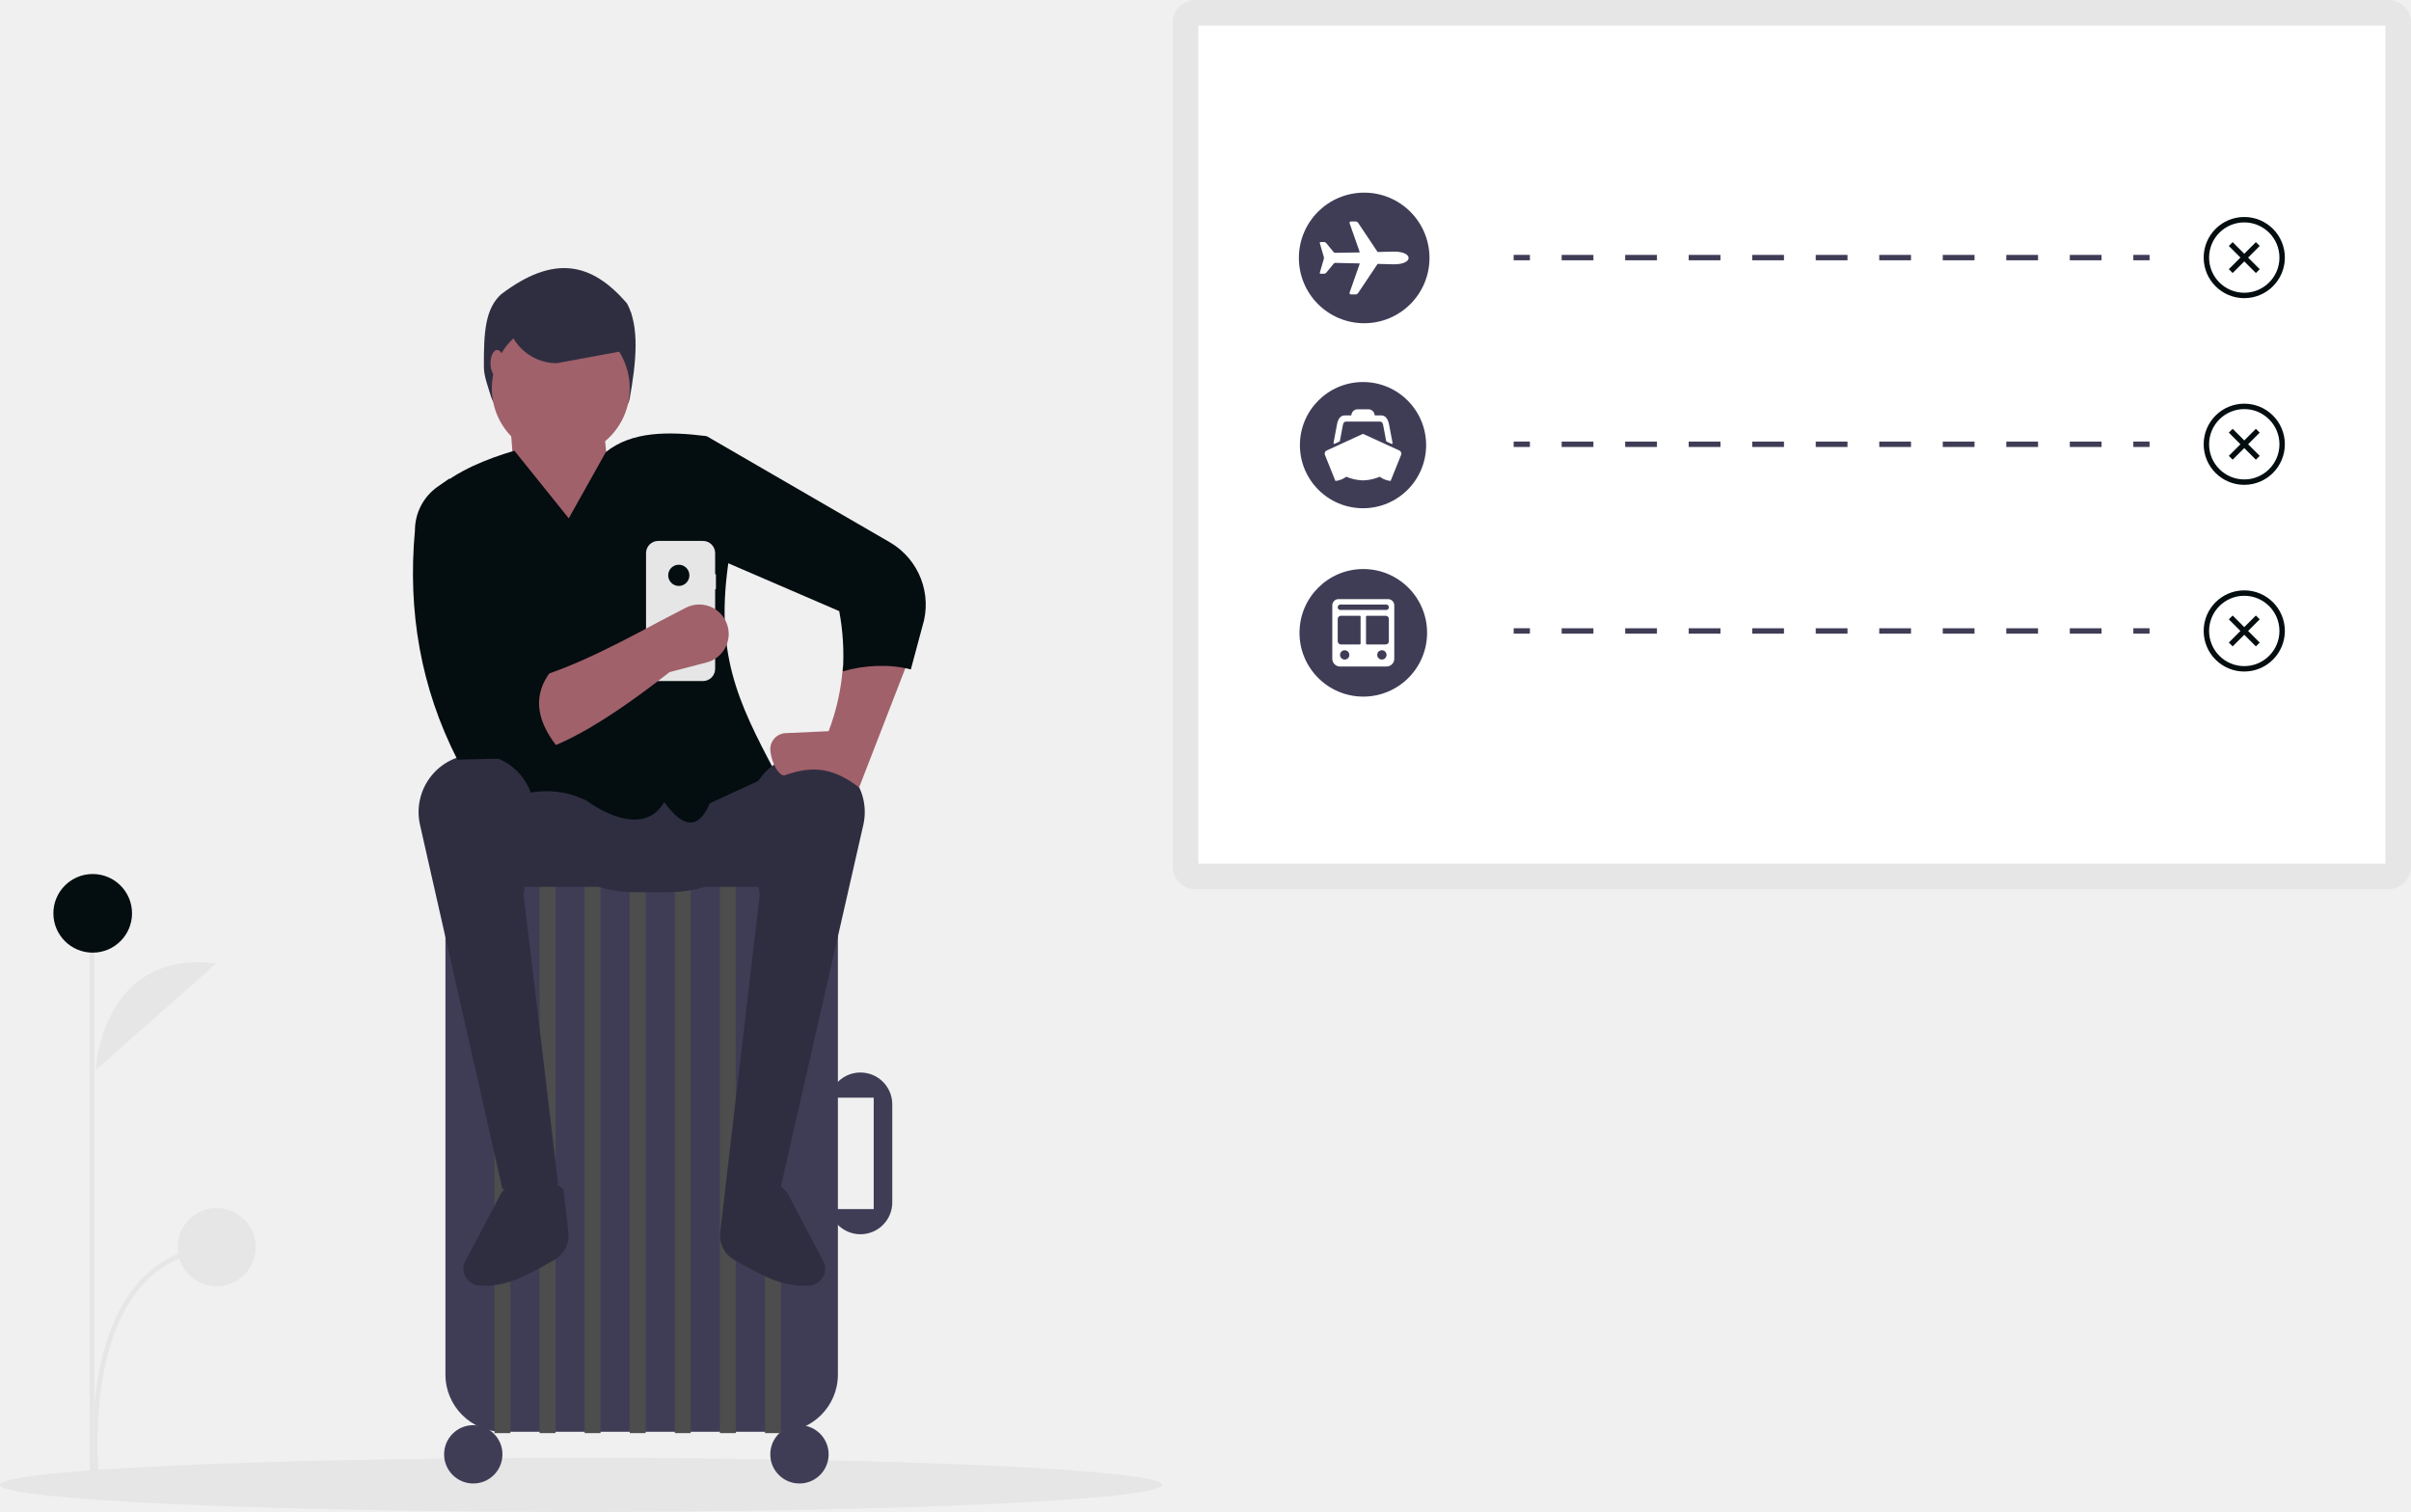
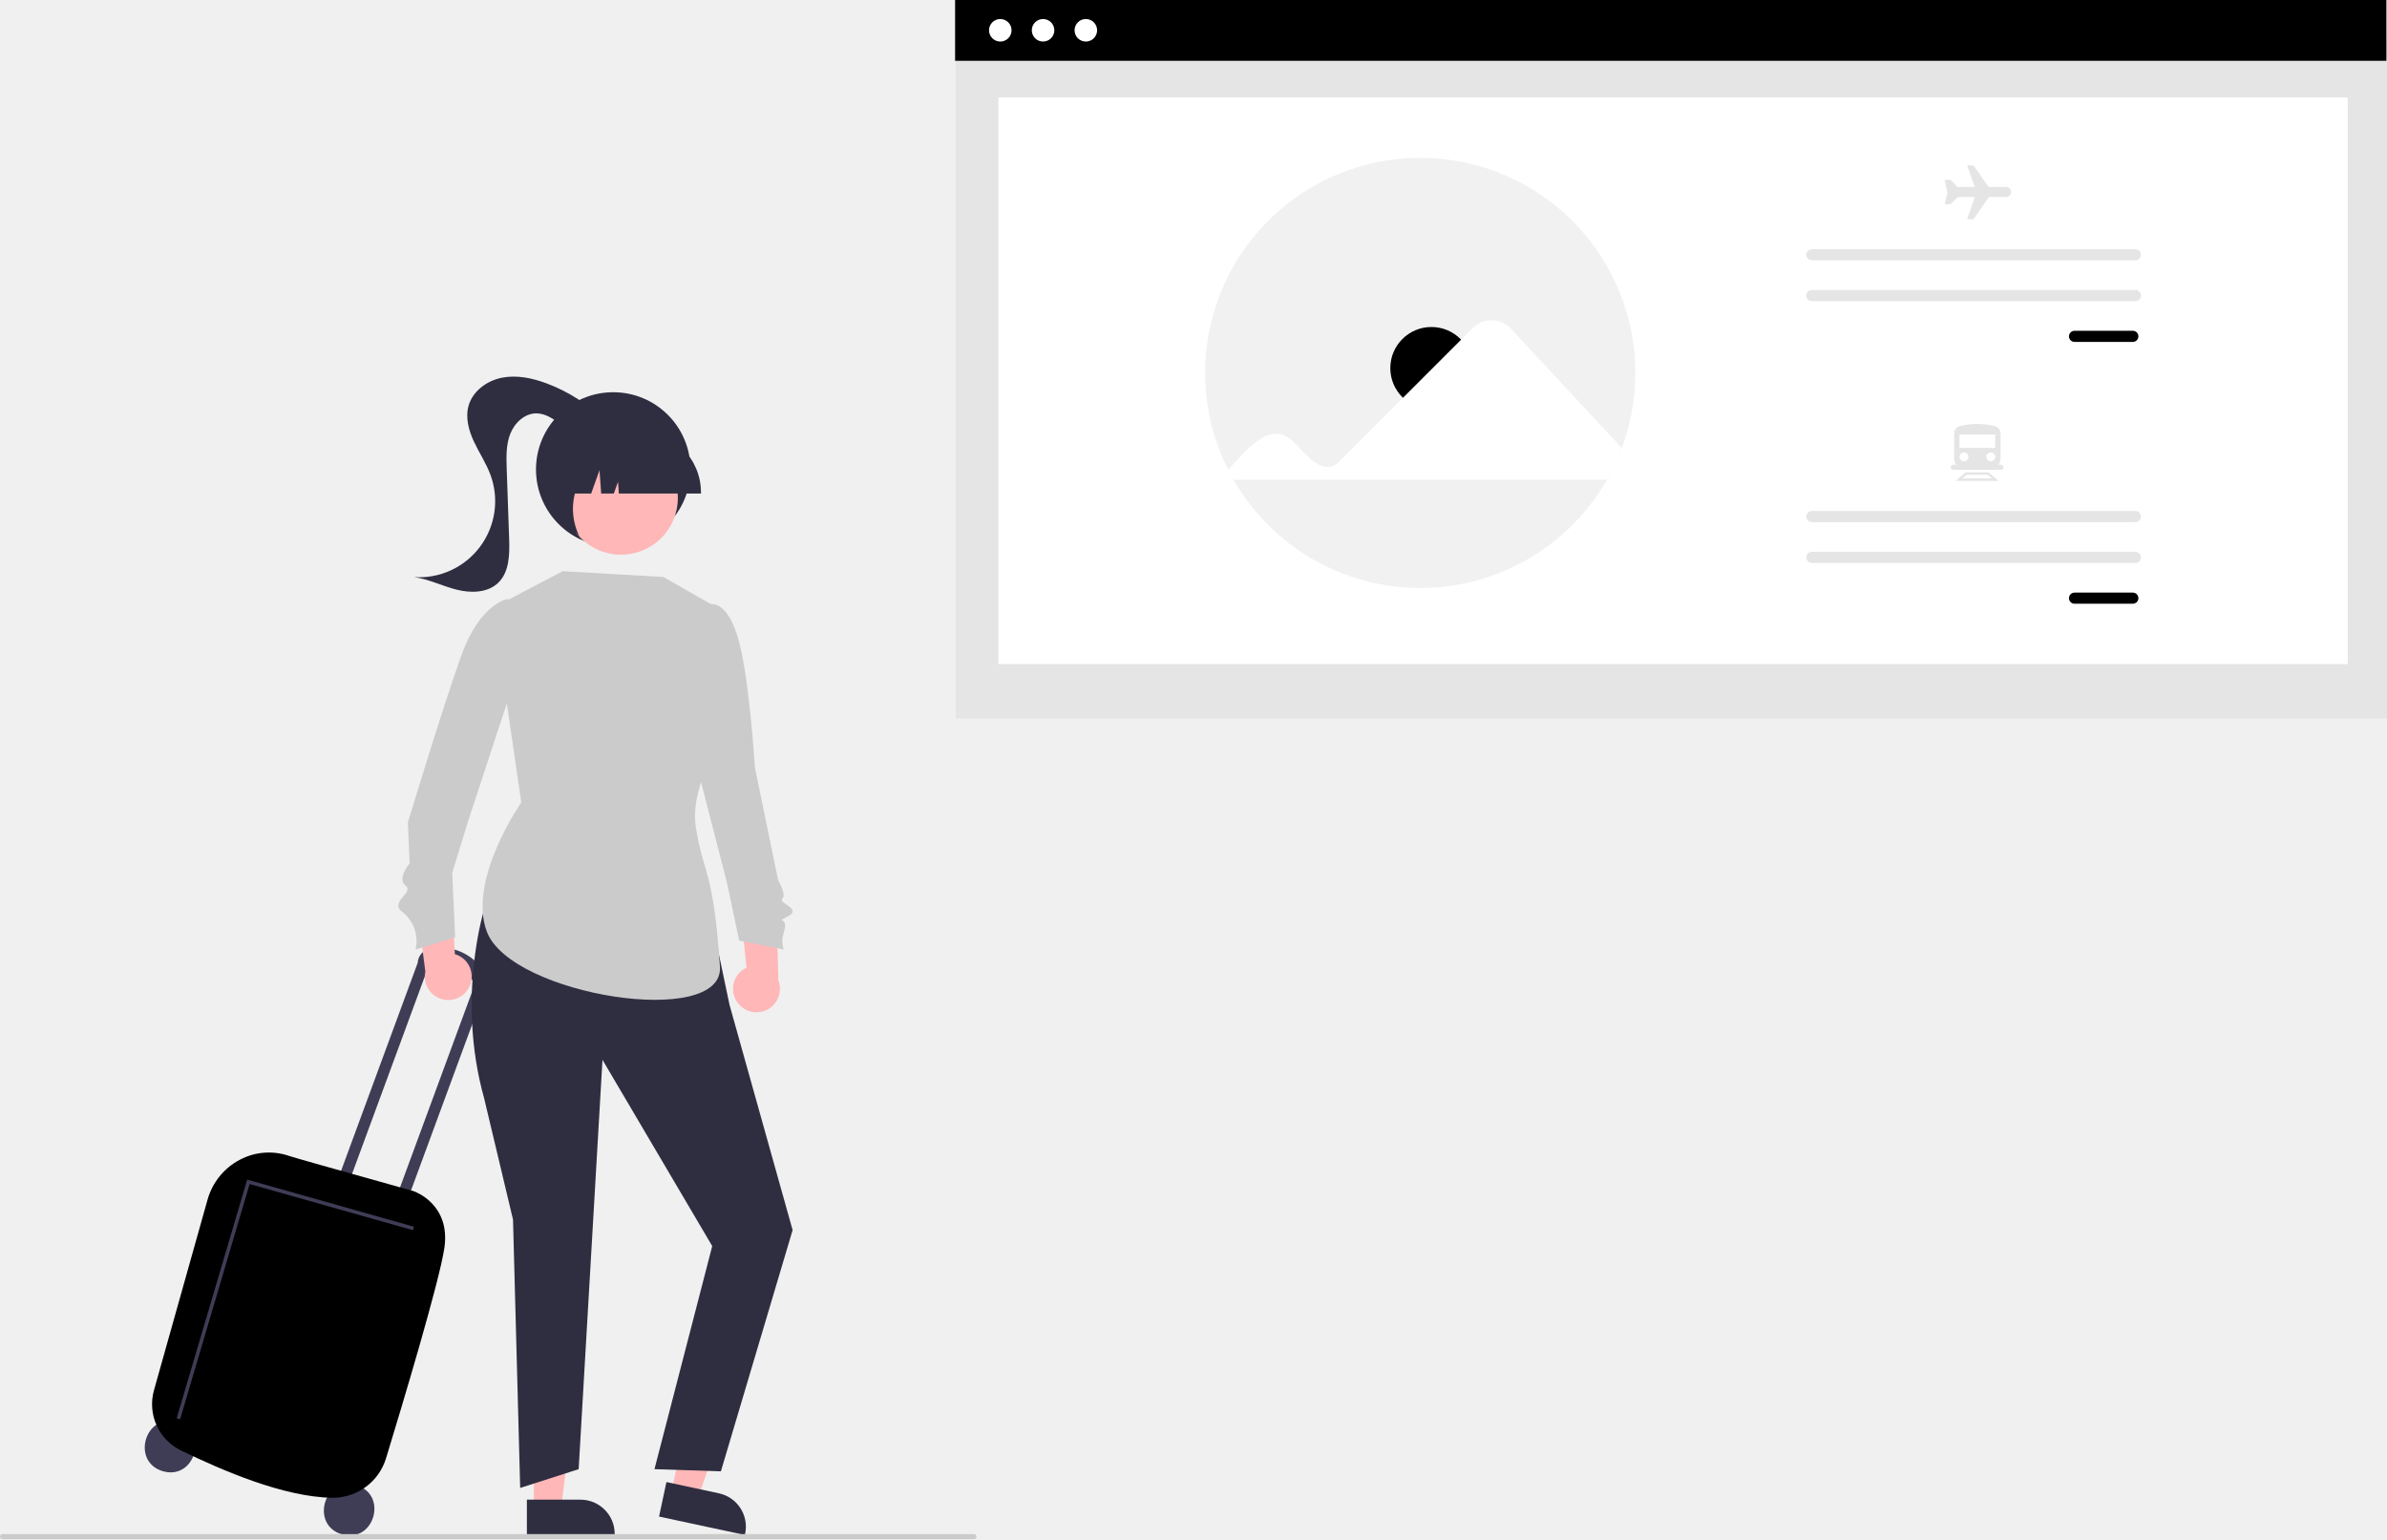
- <svg xmlns="http://www.w3.org/2000/svg" data-name="Layer 1" width="891.012" height="558.805" viewBox="0 0 891.012 558.805">
-   <ellipse cx="214.726" cy="548.805" rx="214.726" ry="10" fill="#e6e6e6" />
-   <path d="M596.304,170.597a8.421,8.421,0,0,0-8.412,8.412V490.854a8.422,8.422,0,0,0,8.412,8.413h440.79a8.422,8.422,0,0,0,8.412-8.413V179.009a8.421,8.421,0,0,0-8.412-8.412Z" transform="translate(-154.494 -170.5975)" fill="#e6e6e6" />
-   <path d="M597.355,489.803h438.687V180.061H597.355Z" transform="translate(-154.494 -170.5975)" fill="#fff" />
-   <path d="M472.482,566.999a11.762,11.762,0,0,0-11.501,9.31h16.401v41.161H460.982A11.759,11.759,0,0,0,484.243,615.02V578.759A11.76,11.76,0,0,0,472.482,566.999Z" transform="translate(-154.494 -170.5975)" fill="#3f3d56" />
-   <path d="M340.253,494.967a21.168,21.168,0,0,0-21.144,21.144V678.648a21.168,21.168,0,0,0,21.144,21.144H443.008a21.168,21.168,0,0,0,21.144-21.144V516.111a21.168,21.168,0,0,0-21.144-21.144Z" transform="translate(-154.494 -170.5975)" fill="#3f3d56" />
-   <circle cx="174.905" cy="537.525" r="10.78" fill="#3f3d56" />
-   <circle cx="295.448" cy="537.525" r="10.78" fill="#3f3d56" />
-   <rect x="182.745" y="322.9" width="5.88" height="206.785" fill="#4d4d4d" />
-   <rect x="199.406" y="322.9" width="5.88" height="206.785" fill="#4d4d4d" />
-   <rect x="216.066" y="322.9" width="5.88" height="206.785" fill="#4d4d4d" />
-   <rect x="232.726" y="322.9" width="5.88" height="206.785" fill="#4d4d4d" />
-   <rect x="249.387" y="322.9" width="5.88" height="206.785" fill="#4d4d4d" />
-   <rect x="266.047" y="322.9" width="5.88" height="206.785" fill="#4d4d4d" />
-   <rect x="282.708" y="322.9" width="5.88" height="206.785" fill="#4d4d4d" />
-   <path d="M441.502,477.817a42.529,42.529,0,0,0,5.868-21.561H343.242a42.529,42.529,0,0,0,5.868,21.561H327.929c0,11.366,9.598,20.58,21.438,20.58h26.236a47.691,47.691,0,0,0,13.578,1.96h12.25a47.691,47.691,0,0,0,13.578-1.96h26.236c11.84,0,21.438-9.214,21.438-20.58Z" transform="translate(-154.494 -170.5975)" fill="#2f2e41" />
-   <path d="M364.586,626.29a10.38,10.38,0,0,1-5.733,10.261l-.053.029c-9.801,5.59-17.822,9.979-27.34,9.171a6.255,6.255,0,0,1-5.31-8.415l13.539-25.747c7.865-9.163,13.407-9.172,23.031-1.47Z" transform="translate(-154.494 -170.5975)" fill="#2f2e41" />
-   <path d="M420.635,626.29a10.38,10.38,0,0,0,5.733,10.261l.053.029c9.801,5.59,17.822,9.979,27.34,9.171a6.255,6.255,0,0,0,5.31-8.415l-13.539-25.747c-7.865-9.163-13.407-9.172-23.031-1.47Z" transform="translate(-154.494 -170.5975)" fill="#2f2e41" />
-   <path d="M381.287,322.973H343.614a7.941,7.941,0,0,1-7.613-5.641c-1.16-3.866-2.658-7.618-2.681-11.02-.092-13.204.564-21.609,6.37-26.951,19.346-14.67,33.364-11.971,46.551,3.43,4.629,8.604,3.441,21.446.937,35.245A5.993,5.993,0,0,1,381.287,322.973Z" transform="translate(-154.494 -170.5975)" fill="#2f2e41" />
-   <circle cx="207.246" cy="143.555" r="25.481" fill="#a0616a" />
-   <polygon points="226.846 194.517 191.565 195.497 188.625 157.276 222.926 156.296 226.846 194.517" fill="#a0616a" />
-   <path d="M441.122,456.256l-24.345,11.268c-4.079,9.677-9.702,9.398-16.816-.488-6.79,11.891-21.414,4.765-28.559-.428a32.894,32.894,0,0,0-29.753-.062L315.679,351.394c8.005-6.882,18.672-11.205,28.911-14.21l20.09,24.991,13.72-24.501c9.536-7.667,22.931-7.681,37.241-5.88l8.355,44.669C418.486,411.699,426.772,429.372,441.122,456.256Z" transform="translate(-154.494 -170.5975)" fill="#040d10" />
-   <path d="M360.76,608.16l-20.581,1.96L309.691,475.373a21.346,21.346,0,0,1,20.838-25.977h0a21.346,21.346,0,0,1,21.162,24.141l-3.672,27.8Z" transform="translate(-154.494 -170.5975)" fill="#2f2e41" />
-   <path d="M422.501,610.12l20.581-.98L473.57,475.373A21.346,21.346,0,0,0,452.732,449.396h0a21.346,21.346,0,0,0-21.162,24.141l3.672,27.8Z" transform="translate(-154.494 -170.5975)" fill="#2f2e41" />
-   <path d="M489.395,416.741,471.992,461.646c-9.515-7.274-17.186-8.268-27.74-4.41-2.918-.405-5.091-6.821-5.091-9.767h0a5.903,5.903,0,0,1,5.635-5.897l15.926-.724a82.913,82.913,0,0,0,5.255-23.794A45.031,45.031,0,0,1,489.395,416.741Z" transform="translate(-154.494 -170.5975)" fill="#a0616a" />
-   <path d="M491.103,418.035l4.243-15.831a26.655,26.655,0,0,0-12.022-31.186l-67.683-39.225-.98,43.121,49.981,21.561a88.668,88.668,0,0,1,1.335,22.267C473.774,416.425,483.287,415.933,491.103,418.035Z" transform="translate(-154.494 -170.5975)" fill="#040d10" />
-   <path d="M386.73,299.942l-26.461,4.9a18.62,18.62,0,0,1-18.62-18.62h46.061Z" transform="translate(-154.494 -170.5975)" fill="#2f2e41" />
-   <ellipse cx="183.725" cy="134.245" rx="2.45" ry="4.9" fill="#a0616a" />
-   <path d="M419.071,382.835h-.285v-7.797a4.512,4.512,0,0,0-4.512-4.512h-16.518a4.512,4.512,0,0,0-4.512,4.512v42.772a4.512,4.512,0,0,0,4.512,4.512h16.518a4.512,4.512,0,0,0,4.512-4.512V388.384h.285Z" transform="translate(-154.494 -170.5975)" fill="#e6e6e6" />
-   <circle cx="250.857" cy="212.647" r="3.92" fill="#040d10" />
-   <path d="M401.921,419.015c-20.159,15.825-40.371,28.997-55.371,30.871l-2.45-26.951c14.407-2.077,33.669-11.568,53.901-22.541l9.895-5.146a10.88,10.88,0,0,1,15.868,8.819v0a10.88,10.88,0,0,1-8.102,11.363Z" transform="translate(-154.494 -170.5975)" fill="#a0616a" />
-   <path d="M363.7,450.376l-40.181.98c-13.52-26.524-18.427-54.827-15.68-84.712a19.754,19.754,0,0,1,8.51-16.242l4.23-2.929c18.088,26.851,29.307,51.785,25.481,72.522l11.76-.98C350.204,429.294,353.729,439.776,363.7,450.376Z" transform="translate(-154.494 -170.5975)" fill="#040d10" />
-   <path d="M189.841,566.115s2.076-44.65,44.634-39.46" transform="translate(-154.494 -170.5975)" fill="#e6e6e6" />
-   <path d="M189.342,717.413c-.053-.467-5.076-46.994,15.263-71.616,7.506-9.088,17.565-14.177,29.895-15.125l.136,1.754c-11.835.91-21.481,5.785-28.672,14.488-19.863,24.043-14.926,69.841-14.874,70.301Z" transform="translate(-154.494 -170.5975)" fill="#e6e6e6" />
-   <rect x="33.128" y="349.865" width="1.77" height="195.62" fill="#e6e6e6" />
-   <circle cx="34.261" cy="337.571" r="14.532" fill="#040d10" />
-   <circle cx="80.073" cy="460.951" r="14.44" fill="#e6e6e6" />
-   <path d="M658.644,241.798A24.134,24.134,0,1,0,682.778,265.932,24.134,24.134,0,0,0,658.644,241.798Zm11.118,26.486c-.249,0-1.077-.007-1.319-.022l-4.756-.125a.144.144,0,0,0-.125.066l-7.138,10.67a1.168,1.168,0,0,1-.989.542h-1.737c-.41,0-.55-.41-.403-.791l3.671-10.472a.145.145,0,0,0-.132-.198l-8.918-.198a.6.6,0,0,0-.484.227l-2.763,3.349a1.185,1.185,0,0,1-.923.447h-1.224a.292.292,0,0,1-.278-.388l1.458-5.034a1.194,1.194,0,0,0,0-.872l-1.458-5.034a.292.292,0,0,1,.278-.388h1.231a1.163,1.163,0,0,1,.923.447l2.711,3.298a.59.59,0,0,0,.484.227l8.97-.132a.143.143,0,0,0,.132-.198l-3.671-10.465c-.147-.381-.007-.791.403-.791h1.737a1.178,1.178,0,0,1,.989.542l7.13,10.677a.136.136,0,0,0,.125.066l4.756-.125c.235-.015,1.07-.022,1.319-.022,3.254,0,5.298,1.055,5.298,2.352S673.008,268.284,669.762,268.284Z" transform="translate(-154.494 -170.5975)" fill="#3f3d56" />
-   <rect x="559.394" y="94.201" width="6" height="2" fill="#3f3d56" />
-   <path d="M931.151,266.798H919.414v-2h11.737Zm-23.474,0H895.94v-2h11.737Zm-23.474,0H872.466v-2h11.737Zm-23.474,0H848.993v-2H860.73Zm-23.474,0h-11.737v-2h11.737Zm-23.474,0h-11.737v-2h11.737Zm-23.474,0H778.572v-2h11.737Zm-23.474,0H755.098v-2h11.737Zm-23.474,0h-11.737v-2h11.737Z" transform="translate(-154.494 -170.5975)" fill="#3f3d56" />
-   <rect x="788.394" y="94.201" width="6" height="2" fill="#3f3d56" />
-   <rect x="559.394" y="163.201" width="6" height="2" fill="#3f3d56" />
-   <path d="M931.151,335.798H919.414v-2h11.737Zm-23.474,0H895.94v-2h11.737Zm-23.474,0H872.466v-2h11.737Zm-23.474,0H848.993v-2H860.73Zm-23.474,0h-11.737v-2h11.737Zm-23.474,0h-11.737v-2h11.737Zm-23.474,0H778.572v-2h11.737Zm-23.474,0H755.098v-2h11.737Zm-23.474,0h-11.737v-2h11.737Z" transform="translate(-154.494 -170.5975)" fill="#3f3d56" />
-   <rect x="788.394" y="163.201" width="6" height="2" fill="#3f3d56" />
-   <rect x="559.394" y="232.201" width="6" height="2" fill="#3f3d56" />
-   <path d="M931.151,404.798H919.414v-2h11.737Zm-23.474,0H895.94v-2h11.737Zm-23.474,0H872.466v-2h11.737Zm-23.474,0H848.993v-2H860.73Zm-23.474,0h-11.737v-2h11.737Zm-23.474,0h-11.737v-2h11.737Zm-23.474,0H778.572v-2h11.737Zm-23.474,0H755.098v-2h11.737Zm-23.474,0h-11.737v-2h11.737Z" transform="translate(-154.494 -170.5975)" fill="#3f3d56" />
-   <rect x="788.394" y="232.201" width="6" height="2" fill="#3f3d56" />
-   <path d="M658.211,311.798A23.323,23.323,0,1,0,681.534,335.121,23.323,23.323,0,0,0,658.211,311.798Zm-10.906,22.53,1.289-6.855c.333-1.863,1.197-3.328,2.819-3.328h2.436l.142-.559a2.265,2.265,0,0,1,2.195-1.707h4.037a2.266,2.266,0,0,1,2.195,1.7l.142.567h2.45c1.586,0,2.429,1.438,2.826,3.321v.007l1.296,6.862a.283.283,0,0,1-.397.312l-1.799-.829a.27.27,0,0,1-.163-.205l-1.147-6.062c-.212-.779-.51-1.133-1.14-1.133H651.944c-.623,0-.963.375-1.14,1.133l-1.147,6.062a.285.285,0,0,1-.163.205l-1.792.821a.284.284,0,0,1-.397-.312Zm24.978,4.412-3.874,9.624a8.061,8.061,0,0,1-4.015-1.558,16.96,16.96,0,0,1-5.616,1.317c-.198.007-.39.014-.567.014s-.368,0-.567-.014a17.137,17.137,0,0,1-5.616-1.317,8.061,8.061,0,0,1-4.015,1.558l-3.874-9.624a1.316,1.316,0,0,1-.092-.475,1.279,1.279,0,0,1,.744-1.161l13.179-6.055a.557.557,0,0,1,.474,0l13.186,6.055a1.279,1.279,0,0,1,.744,1.161A1.316,1.316,0,0,1,672.283,338.74Z" transform="translate(-154.494 -170.5975)" fill="#3f3d56" />
-   <path d="M666.617,398.192h-7.015a.287.287,0,0,0-.286.286v10.022a.287.287,0,0,0,.286.286H666.617a1.149,1.149,0,0,0,1.145-1.145v-8.304A1.149,1.149,0,0,0,666.617,398.192Z" transform="translate(-154.494 -170.5975)" fill="#3f3d56" />
-   <path d="M665.042,410.934a1.723,1.723,0,1,0,.272,0A1.72,1.72,0,0,0,665.042,410.934Z" transform="translate(-154.494 -170.5975)" fill="#3f3d56" />
-   <path d="M651.305,410.934a1.723,1.723,0,1,0,.272,0A1.72,1.72,0,0,0,651.305,410.934Z" transform="translate(-154.494 -170.5975)" fill="#3f3d56" />
-   <path d="M657.025,398.192H650.024a1.164,1.164,0,0,0-1.16,1.16v8.275a1.164,1.164,0,0,0,1.16,1.16h7.001a.287.287,0,0,0,.286-.286V398.478A.287.287,0,0,0,657.025,398.192Z" transform="translate(-154.494 -170.5975)" fill="#3f3d56" />
-   <path d="M658.313,380.916a23.575,23.575,0,1,0,23.575,23.575A23.575,23.575,0,0,0,658.313,380.916Zm11.453,33.167a2.872,2.872,0,0,1-2.863,2.863h-17.18a2.872,2.872,0,0,1-2.863-2.863v-19.757a2.297,2.297,0,0,1,2.291-2.291h18.325a2.297,2.297,0,0,1,2.291,2.291Z" transform="translate(-154.494 -170.5975)" fill="#3f3d56" />
-   <path d="M666.689,394.04H649.938a1.005,1.005,0,1,0,0,2.004h16.751a1.005,1.005,0,1,0,0-2.004Z" transform="translate(-154.494 -170.5975)" fill="#3f3d56" />
-   <path d="M983.888,280.798a15,15,0,1,1,15-15A15.017,15.017,0,0,1,983.888,280.798Zm0-28a13,13,0,1,0,13,13A13.015,13.015,0,0,0,983.888,252.798Z" transform="translate(-154.494 -170.5975)" fill="#040d10" />
-   <polygon points="835.101 90.908 833.687 89.494 829.394 93.787 825.101 89.494 823.687 90.908 827.98 95.201 823.687 99.494 825.101 100.908 829.394 96.615 833.687 100.908 835.101 99.494 830.808 95.201 835.101 90.908" fill="#040d10" />
-   <path d="M983.888,349.798a15,15,0,1,1,15-15A15.017,15.017,0,0,1,983.888,349.798Zm0-28a13,13,0,1,0,13,13A13.015,13.015,0,0,0,983.888,321.798Z" transform="translate(-154.494 -170.5975)" fill="#040d10" />
-   <polygon points="835.101 159.908 833.687 158.494 829.394 162.787 825.101 158.494 823.687 159.908 827.98 164.201 823.687 168.494 825.101 169.908 829.394 165.615 833.687 169.908 835.101 168.494 830.808 164.201 835.101 159.908" fill="#040d10" />
-   <path d="M983.888,418.798a15,15,0,1,1,15-15A15.016,15.016,0,0,1,983.888,418.798Zm0-28a13,13,0,1,0,13,13A13.015,13.015,0,0,0,983.888,390.798Z" transform="translate(-154.494 -170.5975)" fill="#040d10" />
-   <polygon points="835.101 228.908 833.687 227.494 829.394 231.787 825.101 227.494 823.687 228.908 827.98 233.201 823.687 237.494 825.101 238.908 829.394 234.615 833.687 238.908 835.101 237.494 830.808 233.201 835.101 228.908" fill="#040d10" />
+ <svg xmlns="http://www.w3.org/2000/svg" data-name="Layer 1" width="936.21" height="603.718" viewBox="0 0 936.21 603.718">
+   <path d="M201.299,705.876c-12.67-3.5-18.077,15.741-5.439,19.353C208.53,728.729,213.937,709.488,201.299,705.876Z" transform="translate(-131.8949 -148.141)" fill="#3f3d56" />
+   <path d="M271.55,730.641c-12.67-3.5-18.077,15.741-5.439,19.353C278.781,753.493,284.188,734.252,271.55,730.641Z" transform="translate(-131.8949 -148.141)" fill="#3f3d56" />
+   <path d="M299.982,527.71l-.196-.055-32.636,88.604L262.847,615.05l32.87-89.24h0a6.035,6.035,0,0,1,5.048-5.643c16.321-2.581,22.937,11.907,22.937,11.907l-.065.096-33.367,90.587-4.303-1.209,32.385-87.922C308.493,523.875,299.982,527.71,299.982,527.71Z" transform="translate(-131.8949 -148.141)" fill="#3f3d56" />
+   <path d="M262.258,735.623c-19.237-.294-43.026-10.689-59.246-18.481a20.218,20.218,0,0,1-10.715-23.736l21.021-74.788a25.406,25.406,0,0,1,12.617-15.566,24.327,24.327,0,0,1,19.411-1.499c.751.338,21.172,6.053,34.686,9.835,7.95,2.225,13.694,3.833,14.078,3.962.318.105,14.605,5.014,12.07,22.274-1.947,13.257-16.644,62.105-22.873,82.493A21.863,21.863,0,0,1,262.578,735.625C262.472,735.625,262.365,735.624,262.258,735.623Z" transform="translate(-131.8949 -148.141)" fill="#000000" />
+   <polygon points="70.651 556.664 97.904 464.42 161.991 482.531 162.374 481.177 96.948 462.687 96.751 463.354 69.301 556.265 70.651 556.664" fill="#3f3d56" />
+   <rect id="f269d402-b375-49c3-b6cb-02ffddd7443c" data-name="Rectangle 62" x="374.842" y="15.39" width="561.368" height="266.379" fill="#e5e5e5" />
+   <rect id="a67a6d8d-d730-43ea-8e97-5097e31b093a" data-name="Rectangle 75" x="391.561" y="38.233" width="529.264" height="222.248" fill="#fff" />
+   <rect id="f3270c98-3f14-4116-bb63-3583a595f2eb" data-name="Rectangle 80" x="374.602" width="561.368" height="23.849" fill="#000000" />
+   <circle id="aeafa2cf-3960-41d9-9a79-114ebb97b926" data-name="Ellipse 90" cx="392.325" cy="11.88" r="4.42" fill="#fff" />
+   <circle id="e013fb1c-e2d9-4cba-be1c-2b59a1ea1400" data-name="Ellipse 91" cx="409.103" cy="11.88" r="4.42" fill="#fff" />
+   <circle id="a6347b87-b687-4c13-8a45-efd6144b746c" data-name="Ellipse 92" cx="425.881" cy="11.88" r="4.42" fill="#fff" />
+   <path d="M773.29,294.414a83.992,83.992,0,0,1-5.294,29.452,81.686,81.686,0,0,1-5.851,12.474,84.382,84.382,0,0,1-146.423,0q-1.122-1.945-2.128-3.947A84.363,84.363,0,1,1,773.29,294.414Z" transform="translate(-131.8949 -148.141)" fill="#f1f1f1" />
+   <circle cx="561.424" cy="144.387" r="16.127" fill="#000000" />
+   <path d="M613.595,332.393c7.105-7.679,16.604-19.87,25.513-11.061,4.471,4.155,11.469,14.452,18.167,7.72l52.306-52.306a10.384,10.384,0,0,1,14.851.266L767.996,323.867a81.712,81.712,0,0,1-5.851,12.474H615.722Z" transform="translate(-131.8949 -148.141)" fill="#fff" />
+   <path id="f2fac30d-751a-4ad9-9a70-d842b6b29c55-67" data-name="Path 680" d="M945.55,277.887a2.179,2.179,0,0,0,0,4.359h22.869a2.179,2.179,0,0,0,0-4.359Z" transform="translate(-131.8949 -148.141)" fill="#000000" />
+   <path id="bff7eaac-8fd0-4862-b46f-daee6d731cf9-68" data-name="Path 680" d="M842.52,245.878a2.179,2.179,0,1,0,0,4.359H969.419a2.179,2.179,0,0,0,0-4.359Z" transform="translate(-131.8949 -148.141)" fill="#e5e5e5" />
+   <path id="a9efcef9-bf26-45a4-a9d0-ef067b9cf824-69" data-name="Path 680" d="M842.52,261.883a2.179,2.179,0,1,0,0,4.359H969.419a2.179,2.179,0,0,0,0-4.359Z" transform="translate(-131.8949 -148.141)" fill="#e5e5e5" />
+   <path id="b479989b-99d4-4e70-bae9-0a98ba95b9e4-70" data-name="Path 680" d="M945.55,380.583a2.179,2.179,0,0,0,0,4.359h22.869a2.179,2.179,0,1,0,0-4.359Z" transform="translate(-131.8949 -148.141)" fill="#000000" />
+   <path id="b7ed51b3-7b2d-4a2d-a8c2-cf48ecd6b6d7-71" data-name="Path 680" d="M842.52,348.574a2.179,2.179,0,0,0,0,4.359H969.419a2.179,2.179,0,0,0,0-4.359Z" transform="translate(-131.8949 -148.141)" fill="#e5e5e5" />
+   <path id="e2a2d7bb-cfae-451b-8ad9-ee9abc29fc00-72" data-name="Path 680" d="M842.52,364.579a2.179,2.179,0,1,0,0,4.359H969.419a2.179,2.179,0,0,0,0-4.359Z" transform="translate(-131.8949 -148.141)" fill="#e5e5e5" />
+   <path d="M918.696,221.46h-6.873l-5.898-8.453h-2.496l2.962,8.453h-6.723v0l-2.759-2.76h-2.335l1.165,5.105-1.165,4.463h2.335l2.759-2.76.044-.073h6.758l-3.04,8.676h2.496l5.923-8.488.07-.188h6.778a1.988,1.988,0,1,0,0-3.976Z" transform="translate(-131.8949 -148.141)" fill="#e5e5e5" />
+   <path d="M912.87,331.755H902.012a3.672,3.672,0,0,1-3.668-3.668v-9.878a2.983,2.983,0,0,1,2.196-2.894,26.826,26.826,0,0,1,13.774.01,2.988,2.988,0,0,1,2.223,2.903v9.859A3.672,3.672,0,0,1,912.87,331.755Z" transform="translate(-131.8949 -148.141)" fill="#e5e5e5" />
+   <rect x="768.535" y="170.427" width="14.022" height="5.258" fill="#fff" />
+   <circle cx="770.288" cy="179.191" r="1.753" fill="#fff" />
+   <circle cx="780.804" cy="179.191" r="1.753" fill="#fff" />
+   <path d="M915.807,336.756H898.886l4.001-3.334h8.919Zm-14.29-.953h11.659l-1.715-1.429h-8.229Z" transform="translate(-131.8949 -148.141)" fill="#e5e5e5" />
+   <path d="M916.683,332.422h-18.672a1,1,0,0,1,0-2.001h18.672a1,1,0,0,1,0,2.001Z" transform="translate(-131.8949 -148.141)" fill="#e5e5e5" />
+   <path d="M315.969,535.197a9.138,9.138,0,0,0-5.678-12.81l-1.757-32.425-13.564,10.038,3.748,29.252a9.187,9.187,0,0,0,17.251,5.944Z" transform="translate(-131.8949 -148.141)" fill="#ffb7b7" />
+   <path d="M421.05,541.231a9.138,9.138,0,0,1,3.636-13.532L421.422,495.391l14.949,7.827.807,29.48a9.187,9.187,0,0,1-16.129,8.532Z" transform="translate(-131.8949 -148.141)" fill="#ffb7b7" />
+   <polygon points="209.375 591.715 220.055 591.714 225.137 550.517 209.373 550.517 209.375 591.715" fill="#ffb7b7" />
+   <path d="M338.545,736.368l21.034-.001h.001A13.405,13.405,0,0,1,372.985,749.772v.436l-34.439.001Z" transform="translate(-131.8949 -148.141)" fill="#2f2e41" />
+   <polygon points="263.319 585.3 273.763 587.538 287.364 548.319 271.95 545.017 263.319 585.3" fill="#ffb7b7" />
+   <path d="M393.28,729.46l20.568,4.407.001 0a13.405,13.405,0,0,1,10.298,15.916l-.091.426-33.675-7.215Z" transform="translate(-131.8949 -148.141)" fill="#2f2e41" />
+   <path d="M322.012,504.094s-11.363,35.119-.235,74.833l11.327,47.572,2.811,105.263,22.937-7.362L368.197,563.843l43.042,73.058-22.654,87.499,26.052.85,28.132-94.627-24.734-88.3-4.531-21.521Z" transform="translate(-131.8949 -148.141)" fill="#2f2e41" />
+   <path d="M414.876,387.463,392.062,374.459l-39.468-2.281-27.377,14.373,11.126,76.329s-21.22,30.454-13.483,50.745c9.549,25.044,93.046,38.109,91.413,13.668-2.577-38.57-6.558-35.91-9.476-54.824-3.202-20.753,19.206-47.363,19.206-47.363Z" transform="translate(-131.8949 -148.141)" fill="#cbcbcb" />
+   <path d="M333.658,394.079l-2.543-11.022s-10.849,1.404-18.368,22.405-20.884,65.272-20.884,65.272l.698,16.083s-5.151,5.951-1.597,8.669-6.419,6.403-1.369,10.266a14.493,14.493,0,0,1,5.293,14.829l15.514-4.791L309.26,490.468l6.146-19.962,16.426-49.963Z" transform="translate(-131.8949 -148.141)" fill="#cbcbcb" />
+   <path d="M406.523,395.958l3.456-10.689s6.364-2.604,11.062,12.072,6.928,51.815,6.928,51.815l9.126,44.27s3.41,5.638,1.597,7.254,7.963,3.888,2.281,6.882.49-.645-1.633,6.181c-1.394,4.483.036,6.839.036,6.839L421.808,517.048l-4.791-22.693-10.867-42.191Z" transform="translate(-131.8949 -148.141)" fill="#cbcbcb" />
+   <circle cx="240.519" cy="184.141" r="30.298" fill="#2f2e41" />
+   <path d="M369.301,313.427a63.528,63.528,0,0,0-23.113-14.946c-5.587-2.07-11.668-3.349-17.509-2.173-5.841,1.175-11.365,5.216-12.995,10.947-1.332,4.686.043,9.732,2.111,14.144,2.068,4.411,4.829,8.502,6.501,13.078a29.85,29.85,0,0,1-30.036,40.028c5.739.77,11.03,3.467,16.639,4.902s12.231,1.338,16.4-2.681c4.411-4.252,4.499-11.166,4.286-17.289q-.476-13.653-.951-27.306c-.162-4.642-.3-9.432,1.374-13.765,1.674-4.332,5.652-8.126,10.297-8.087,3.52.03,6.636,2.162,9.458,4.265,2.823,2.103,5.811,4.347,9.317,4.659,3.506.313,7.509-2.282,7.247-5.792Z" transform="translate(-131.8949 -148.141)" fill="#2f2e41" />
+   <circle cx="375.462" cy="343.418" r="22.303" transform="translate(-237.8607 360.0032) rotate(-61.33677)" fill="#ffb7b7" />
+   <path d="M406.827,341.731H374.622l-.33-4.624-1.651,4.624h-4.959l-.654-9.164-3.273,9.164h-9.595v-.454a24.09,24.09,0,0,1,24.063-24.063h4.54a24.09,24.09,0,0,1,24.063,24.063Z" transform="translate(-131.8949 -148.141)" fill="#2f2e41" />
+   <path d="M359.025,358.351l-11.76-11.773-1.983-26.061h25.959l-.643.642C361.656,330.089,352.003,343.194,359.025,358.351Z" transform="translate(-131.8949 -148.141)" fill="#2f2e41" />
+   <path d="M513.895,751.859h-381a1,1,0,0,1,0-2h381a1,1,0,0,1,0,2Z" transform="translate(-131.8949 -148.141)" fill="#cbcbcb" />
</svg>
